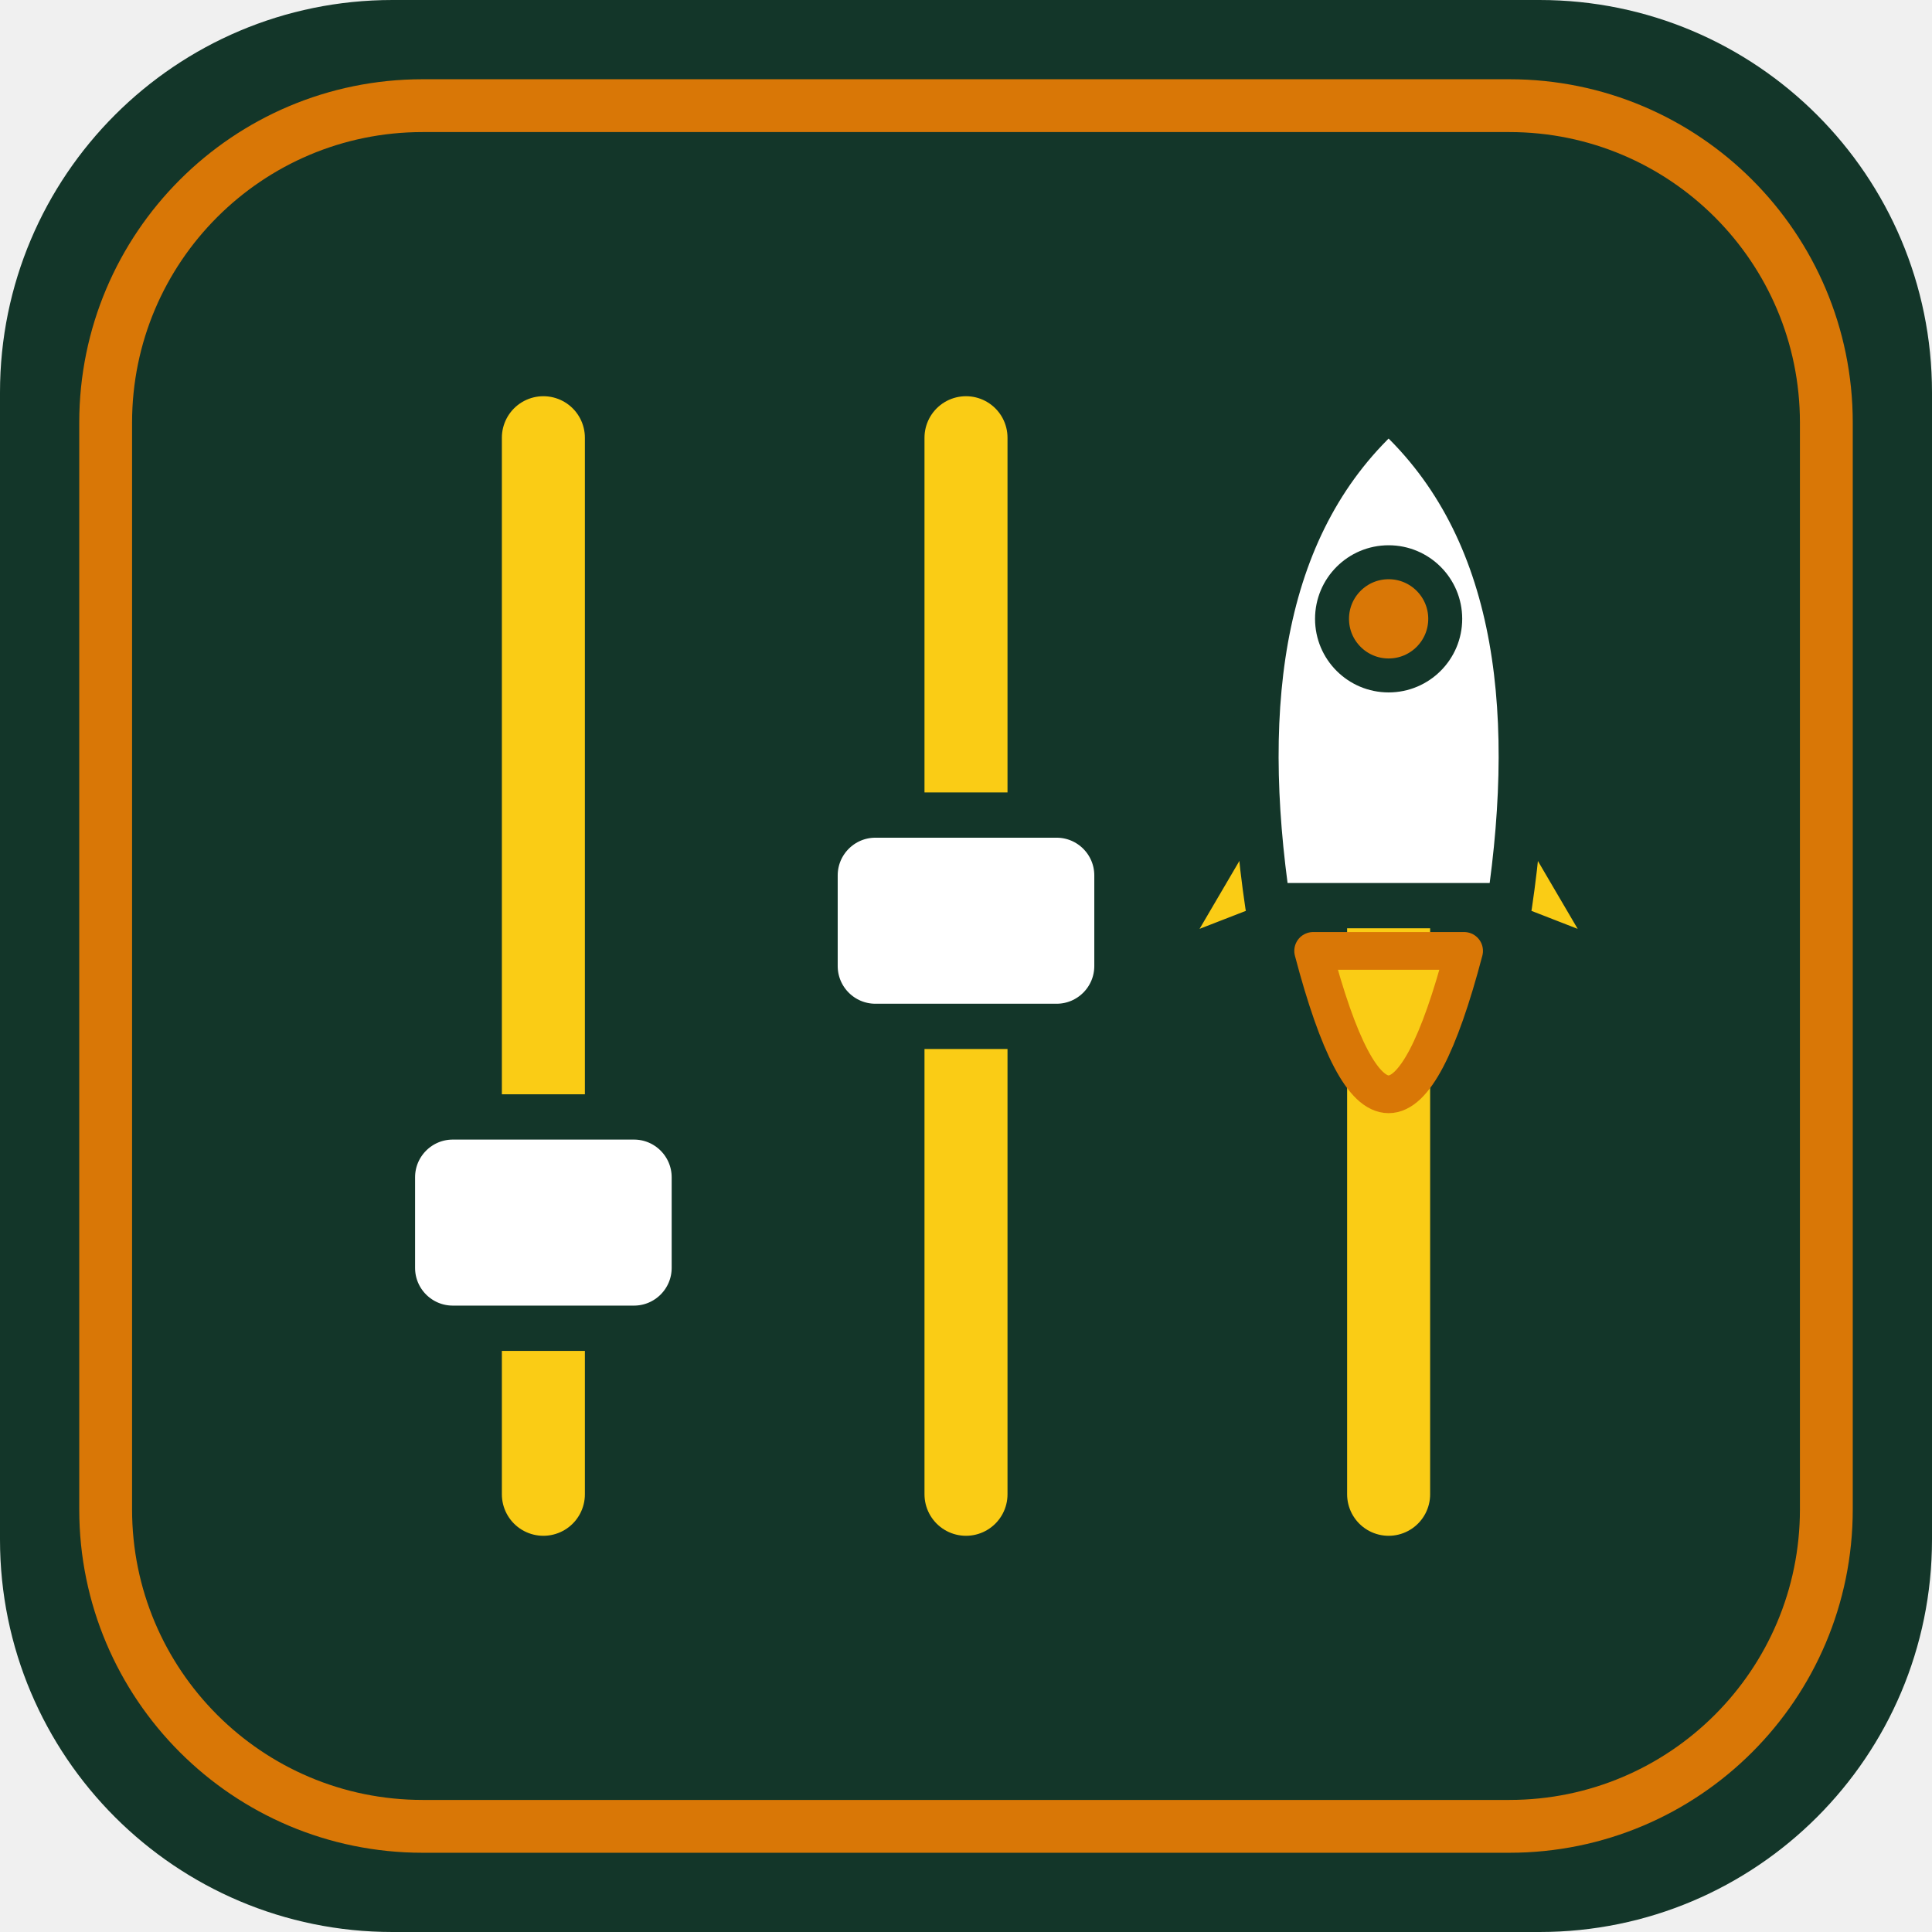
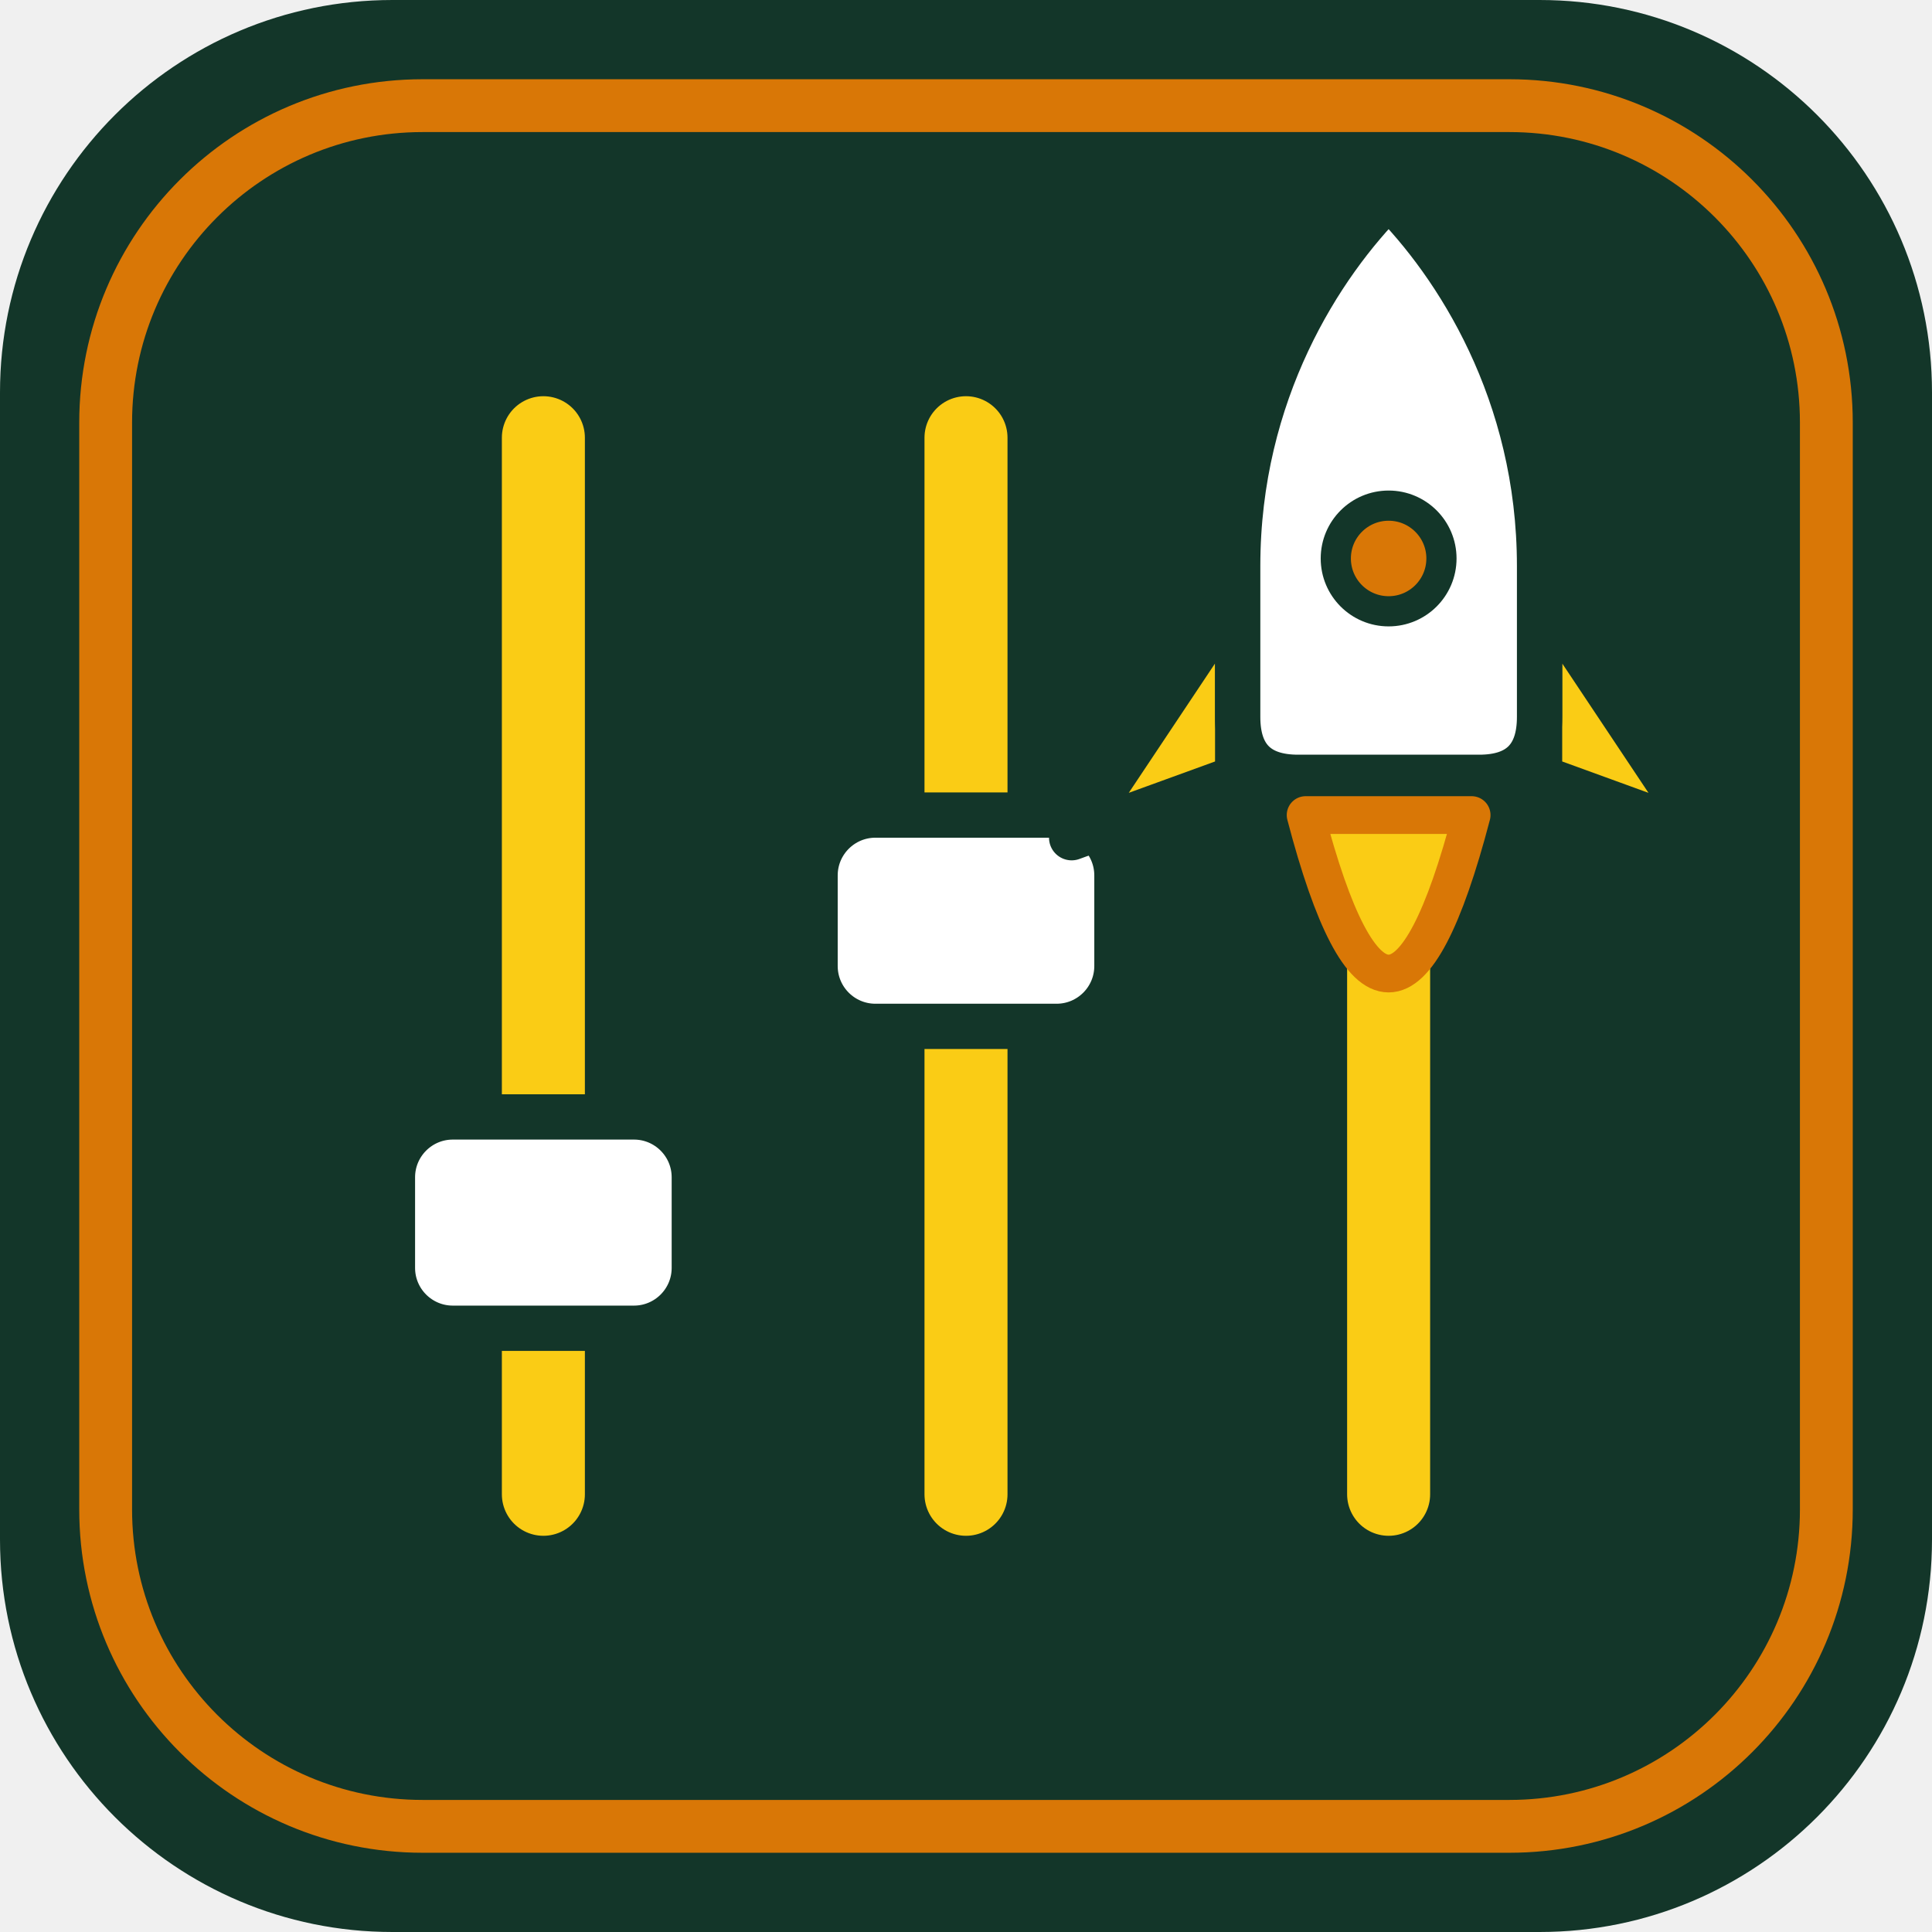
<svg xmlns="http://www.w3.org/2000/svg" viewBox="0 0 512 512">
  <rect width="512" height="512" rx="104" fill="#133629" />
  <rect x="28" y="28" width="456" height="456" rx="84" fill="none" stroke="#D97706" stroke-width="14" />
  <g stroke="#FACC15" stroke-width="22" stroke-linecap="round">
    <line x1="144" y1="116" x2="144" y2="396" />
    <line x1="256" y1="116" x2="256" y2="396" />
    <line x1="368" y1="116" x2="368" y2="396" />
  </g>
  <g fill="#FFFFFF" stroke="#133629" stroke-width="12">
    <rect x="104" y="296" width="80" height="56" rx="16" />
    <rect x="216" y="216" width="80" height="56" rx="16" />
  </g>
-   <g transform="translate(368 200)">
-     <path d="M-30 0 L-64 58 L-28 44 Z M30 0 L64 58 L28 44 Z" fill="#FACC15" stroke="#133629" stroke-width="12" stroke-linejoin="round" />
-     <path d="M0 -92 C 34 -62 40 -14 32 40 L -32 40 C -40 -14 -34 -62 0 -92 Z" fill="#FFFFFF" stroke="#133629" stroke-width="12" stroke-linejoin="round" />
-     <circle cx="0" cy="-36" r="15" fill="#D97706" stroke="#133629" stroke-width="9" />
-     <path d="M-20 52 Q0 128 20 52 Z" fill="#FACC15" stroke="#D97706" stroke-width="10" stroke-linejoin="round" />
-   </g>
+   <path d="M328 156 L284 222 L328 206 Z M408 156 L452 222 L408 206 Z" fill="#FACC15" stroke="#133629" stroke-width="12" stroke-linejoin="round" />
+   <path d="M368 52 C386 70 408 104 408 150 L408 190 Q408 206 392 206 L344 206 Q328 206 328 190 L328 150 C328 104 350 70 368 52 Z" fill="#FFFFFF" stroke="#133629" stroke-width="12" stroke-linejoin="round" />
+   <circle cx="368" cy="148" r="14" fill="#D97706" stroke="#133629" stroke-width="8" />
+   <path d="M346 216 Q368 300 390 216 Z" fill="#FACC15" stroke="#D97706" stroke-width="10" stroke-linejoin="round" />
</svg>
